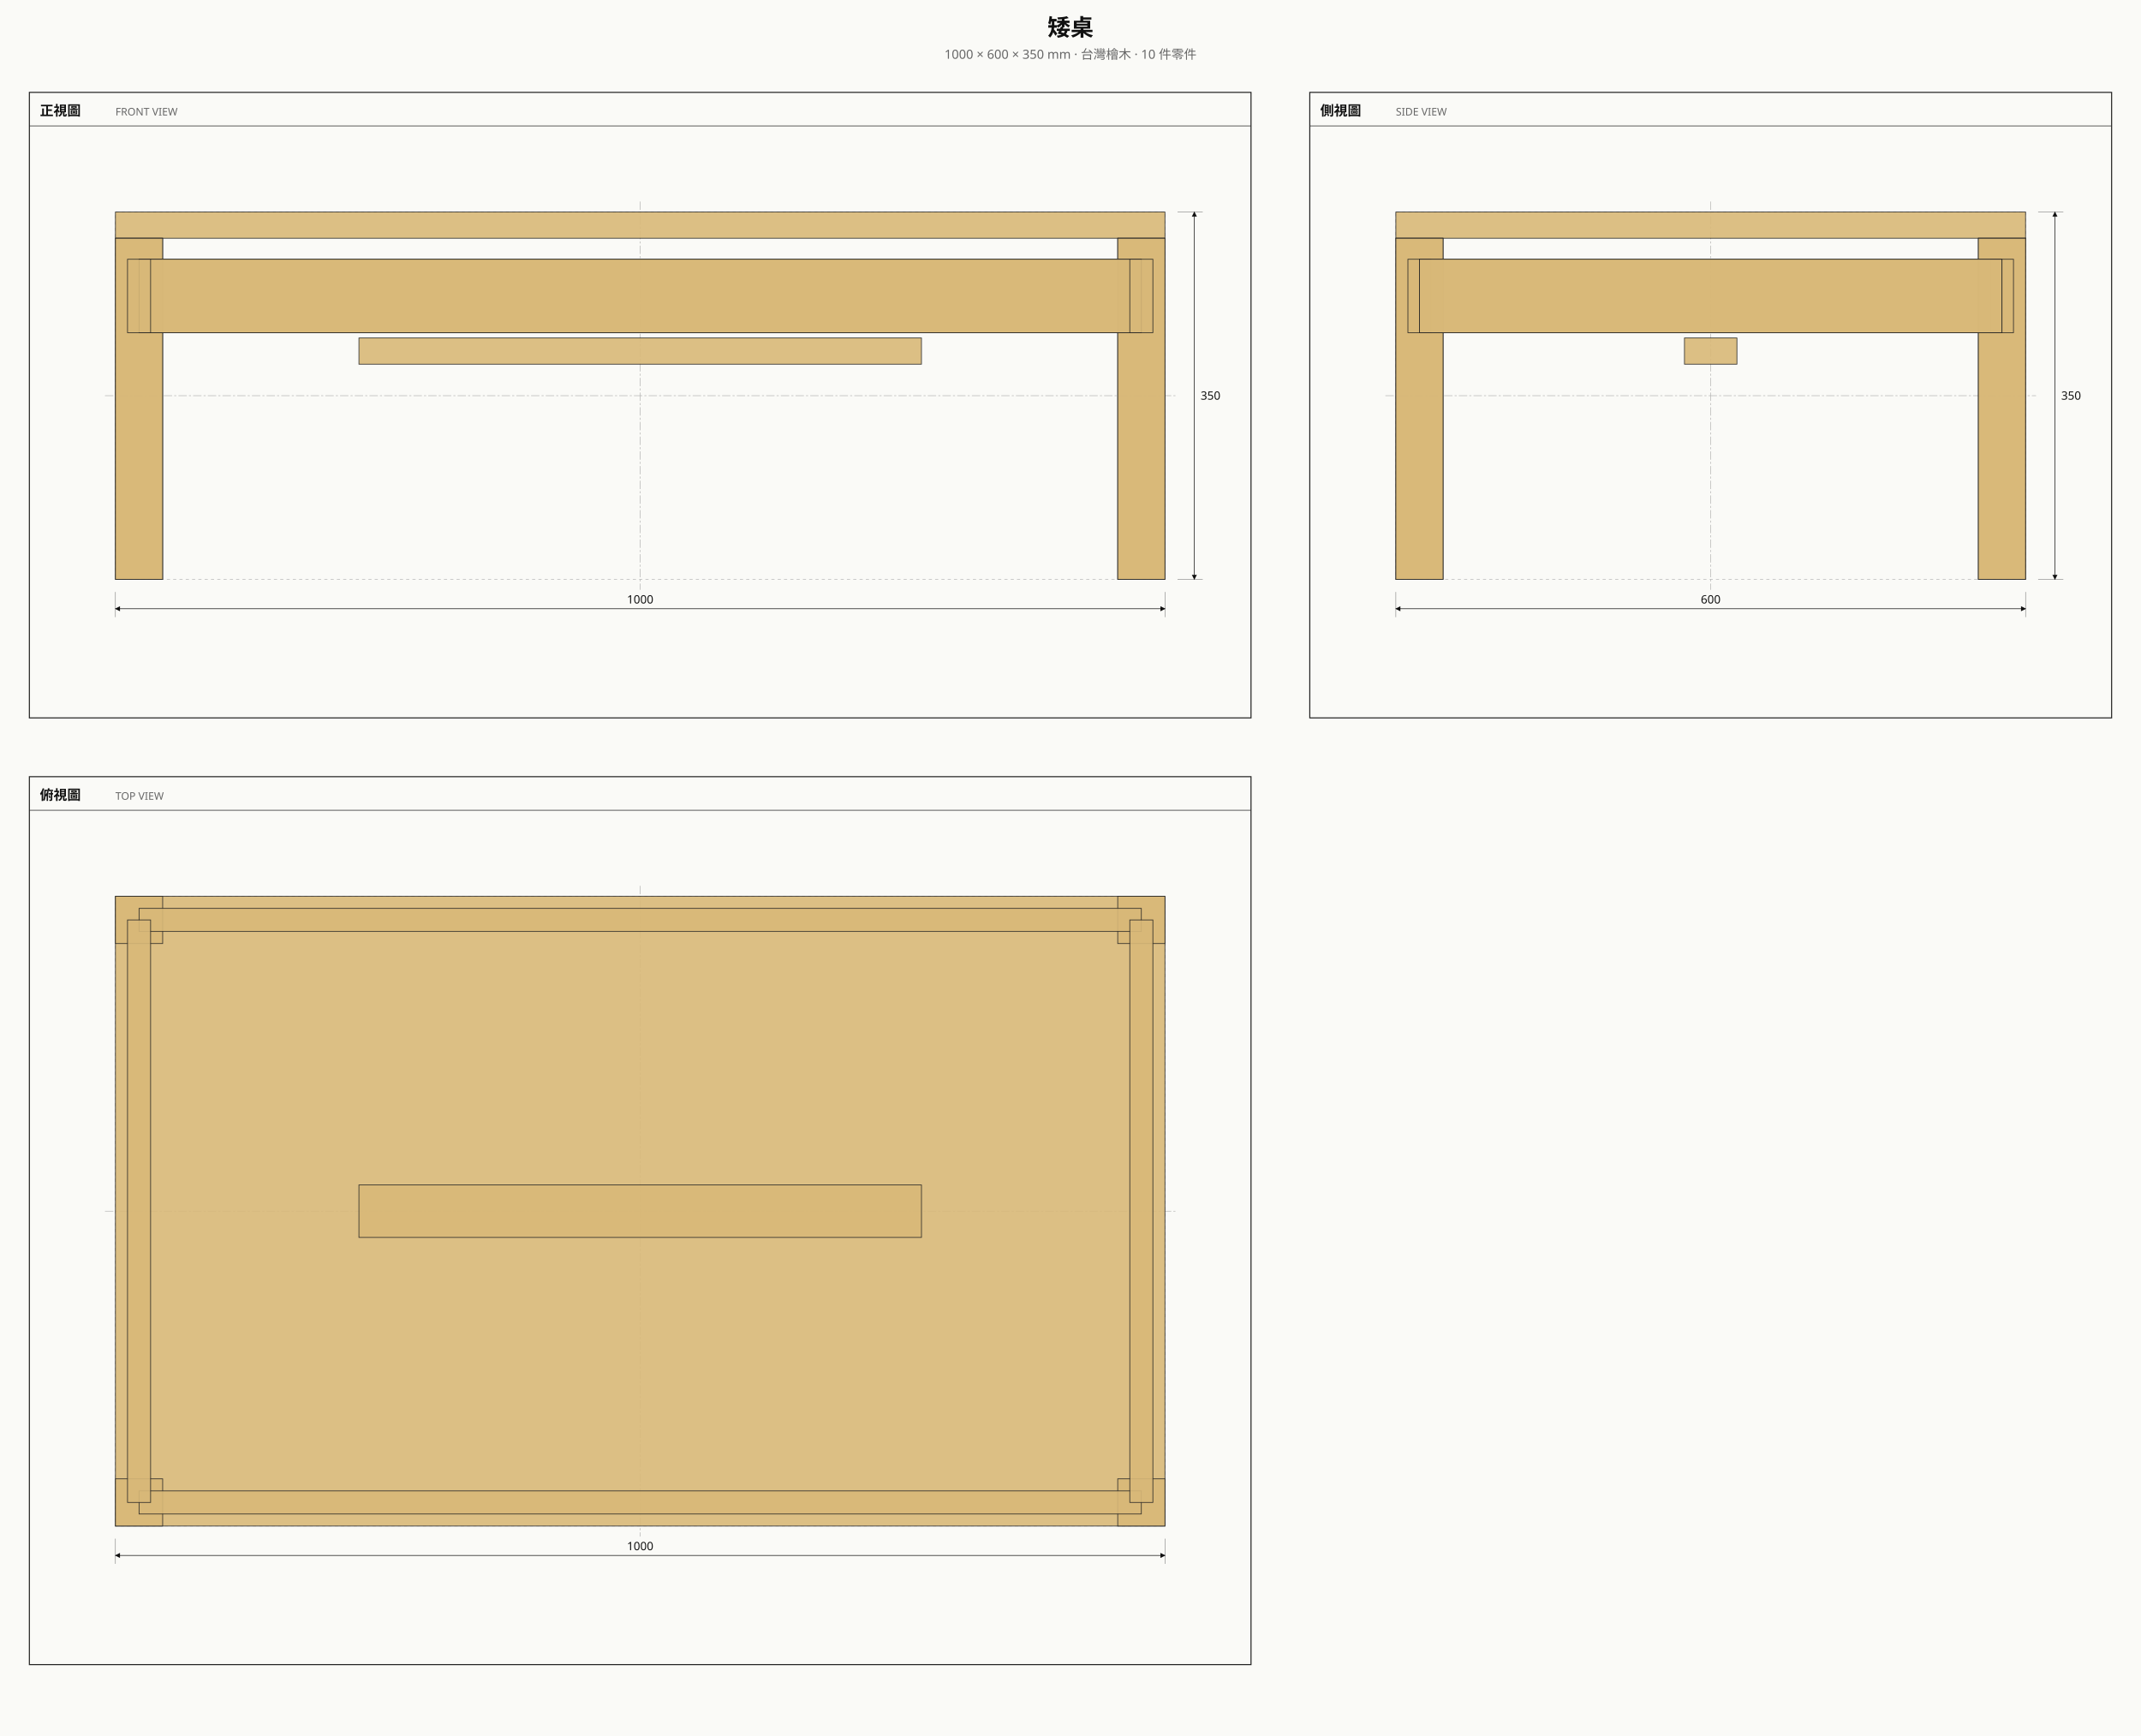
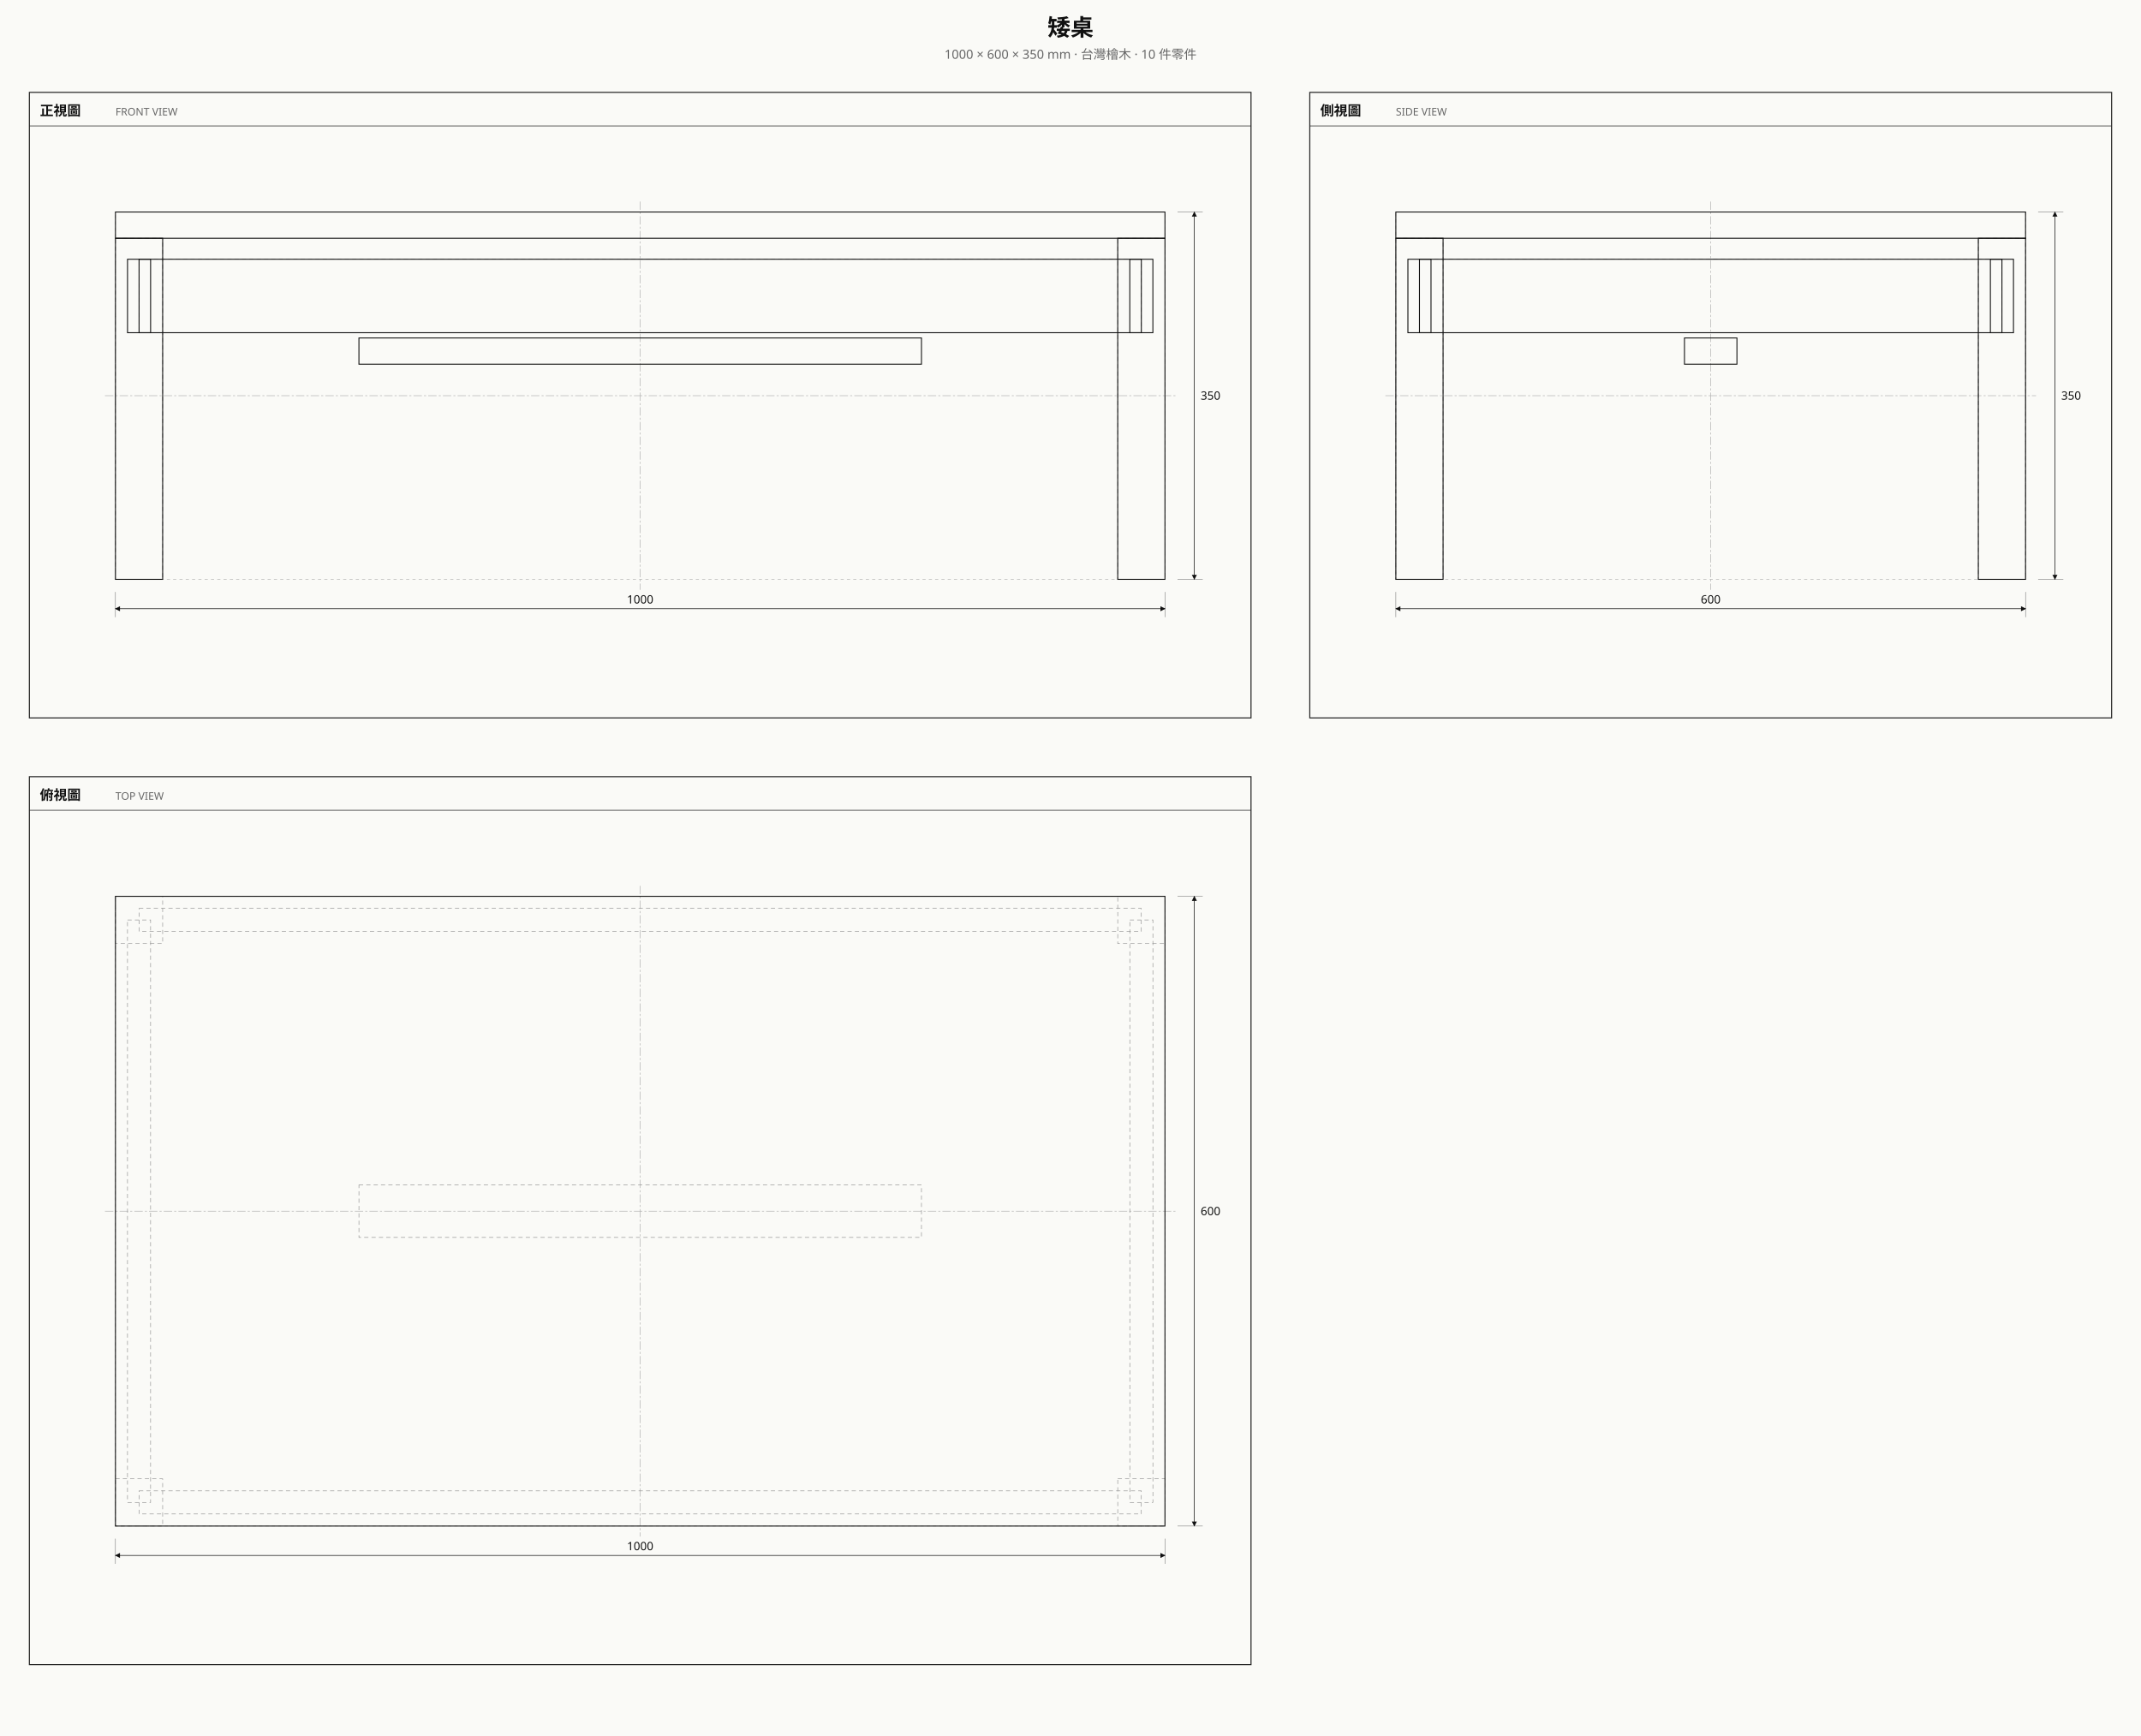
<svg xmlns="http://www.w3.org/2000/svg" viewBox="-20 -10 2040 1654" width="2040">
  <defs>
    <marker id="arr-front" viewBox="0 0 10 10" refX="9" refY="5" markerWidth="8" markerHeight="8" orient="auto-start-reverse">
      <path d="M 0 0 L 10 5 L 0 10 z" fill="#111" />
    </marker>
    <marker id="arr-side" viewBox="0 0 10 10" refX="9" refY="5" markerWidth="8" markerHeight="8" orient="auto-start-reverse">
      <path d="M 0 0 L 10 5 L 0 10 z" fill="#111" />
    </marker>
    <marker id="arr-top" viewBox="0 0 10 10" refX="9" refY="5" markerWidth="8" markerHeight="8" orient="auto-start-reverse">
      <path d="M 0 0 L 10 5 L 0 10 z" fill="#111" />
    </marker>
  </defs>
  <rect x="-20" y="-10" width="2040" height="1654" fill="#fafaf7" />
  <text x="1000" y="24" text-anchor="middle" font-size="22" font-weight="700" fill="#111" font-family="sans-serif">矮桌</text>
  <text x="1000" y="46" text-anchor="middle" font-size="12" fill="#666" font-family="sans-serif">1000 × 600 × 350 mm · 台灣檜木 · 10 件零件</text>
  <g transform="translate(0, 70)">
    <g transform="translate(590.0, 472.0)">
      <rect x="-582.0" y="-464.0" width="1164.0" height="596.0" fill="none" stroke="#222" stroke-width="1" />
      <line x1="-582.0" y1="-432.0" x2="582.0" y2="-432.0" stroke="#222" stroke-width="0.6" />
      <text x="-572.0" y="-442.0" font-size="13" font-weight="700" fill="#111" font-family="sans-serif">正視圖</text>
      <text x="-500.0" y="-442.0" font-size="10" fill="#666" font-family="sans-serif">FRONT VIEW</text>
      <g stroke="#888" stroke-width="0.5" stroke-dasharray="8 2 2 2" opacity="0.7">
        <line x1="0" y1="-360.0" x2="0" y2="10.0" />
        <line x1="-510.0" y1="-175.0" x2="510.0" y2="-175.0" />
      </g>
      <rect x="-500.0" y="-350.0" width="1000.0" height="350.0" fill="none" stroke="#999" stroke-dasharray="3 3" stroke-width="0.5" opacity="0.8" />
-       <rect x="-500.0" y="-350.0" width="1000.0" height="25.0" fill="#d8b878" stroke="#222" stroke-width="0.7" opacity="0.9" />
-       <rect x="-500.0" y="-325.0" width="45.0" height="325.0" fill="#d8b878" stroke="#222" stroke-width="0.7" opacity="0.9" />
-       <rect x="455.0" y="-325.0" width="45.0" height="325.0" fill="#d8b878" stroke="#222" stroke-width="0.7" opacity="0.9" />
-       <rect x="-500.0" y="-325.0" width="45.0" height="325.0" fill="#d8b878" stroke="#222" stroke-width="0.7" opacity="0.9" />
-       <rect x="455.0" y="-325.0" width="45.0" height="325.0" fill="#d8b878" stroke="#222" stroke-width="0.7" opacity="0.9" />
-       <rect x="-477.5" y="-305.0" width="955.0" height="70.0" fill="#d8b878" stroke="#222" stroke-width="0.7" opacity="0.9" />
-       <rect x="-477.5" y="-305.0" width="955.0" height="70.0" fill="#d8b878" stroke="#222" stroke-width="0.7" opacity="0.9" />
-       <rect x="-488.5" y="-305.0" width="22.0" height="70.0" fill="#d8b878" stroke="#222" stroke-width="0.7" opacity="0.9" />
-       <rect x="466.5" y="-305.0" width="22.0" height="70.0" fill="#d8b878" stroke="#222" stroke-width="0.7" opacity="0.9" />
-       <rect x="-268.0" y="-230.0" width="536.0" height="25.0" fill="#d8b878" stroke="#222" stroke-width="0.7" opacity="0.9" />
+       <rect x="-477.5" y="-305.0" width="955.0" height="70.0" fill="none" stroke="#888" stroke-width="0.5" stroke-dasharray="4 3" />
+       <rect x="-500.0" y="-325.0" width="45.0" height="325.0" fill="none" stroke="#888" stroke-width="0.5" stroke-dasharray="4 3" />
+       <rect x="455.0" y="-325.0" width="45.0" height="325.0" fill="none" stroke="#888" stroke-width="0.5" stroke-dasharray="4 3" />
+       <rect x="-268.0" y="-230.0" width="536.0" height="25.0" fill="none" stroke="#111" stroke-width="0.9" />
+       <rect x="-488.5" y="-305.0" width="22.0" height="70.0" fill="none" stroke="#111" stroke-width="0.9" />
+       <rect x="466.5" y="-305.0" width="22.0" height="70.0" fill="none" stroke="#111" stroke-width="0.9" />
+       <rect x="-477.5" y="-305.0" width="955.0" height="70.0" fill="none" stroke="#111" stroke-width="0.9" />
+       <rect x="-500.0" y="-350.0" width="1000.0" height="25.0" fill="none" stroke="#111" stroke-width="0.9" />
+       <rect x="-500.0" y="-325.0" width="45.0" height="325.0" fill="none" stroke="#111" stroke-width="0.9" />
+       <rect x="455.0" y="-325.0" width="45.0" height="325.0" fill="none" stroke="#111" stroke-width="0.9" />
      <g stroke="#111" fill="#111" stroke-width="0.6" font-family="sans-serif">
        <line x1="-500.0" y1="12.0" x2="-500.0" y2="36.0" stroke-width="0.4" stroke="#666" />
        <line x1="500.0" y1="12.0" x2="500.0" y2="36.0" stroke-width="0.4" stroke="#666" />
        <line x1="-500.0" y1="28.0" x2="500.0" y2="28.0" marker-start="url(#arr-front)" marker-end="url(#arr-front)" />
        <text x="0" y="23.0" text-anchor="middle" font-size="11" stroke="none">1000</text>
      </g>
      <g stroke="#111" fill="#111" stroke-width="0.6" font-family="sans-serif">
        <line x1="512.0" y1="-350.0" x2="536.0" y2="-350.0" stroke-width="0.4" stroke="#666" />
-         <line x1="512.0" y1="0" x2="536.0" y2="0" stroke-width="0.4" stroke="#666" />
-         <line x1="528.0" y1="-350.0" x2="528.0" y2="0" marker-start="url(#arr-front)" marker-end="url(#arr-front)" />
+         <line x1="512.0" y1="0.0" x2="536.0" y2="0.0" stroke-width="0.4" stroke="#666" />
+         <line x1="528.0" y1="-350.0" x2="528.0" y2="0.0" marker-start="url(#arr-front)" marker-end="url(#arr-front)" />
        <text x="534.0" y="-175.0" text-anchor="start" dominant-baseline="middle" font-size="11" stroke="none">350</text>
      </g>
    </g>
    <g transform="translate(1220, 0)">
      <g transform="translate(390.0, 472.0)">
        <rect x="-382.0" y="-464.0" width="764.0" height="596.0" fill="none" stroke="#222" stroke-width="1" />
        <line x1="-382.0" y1="-432.0" x2="382.0" y2="-432.0" stroke="#222" stroke-width="0.6" />
        <text x="-372.0" y="-442.0" font-size="13" font-weight="700" fill="#111" font-family="sans-serif">側視圖</text>
        <text x="-300.0" y="-442.0" font-size="10" fill="#666" font-family="sans-serif">SIDE VIEW</text>
        <g stroke="#888" stroke-width="0.5" stroke-dasharray="8 2 2 2" opacity="0.7">
          <line x1="0" y1="-360.0" x2="0" y2="10.0" />
          <line x1="-310.0" y1="-175.0" x2="310.0" y2="-175.0" />
        </g>
        <rect x="-300.0" y="-350.0" width="600.0" height="350.0" fill="none" stroke="#999" stroke-dasharray="3 3" stroke-width="0.5" opacity="0.8" />
-         <rect x="-300.0" y="-350.0" width="600.0" height="25.0" fill="#d8b878" stroke="#222" stroke-width="0.7" opacity="0.9" />
-         <rect x="-300.0" y="-325.0" width="45.0" height="325.0" fill="#d8b878" stroke="#222" stroke-width="0.7" opacity="0.9" />
-         <rect x="-300.0" y="-325.0" width="45.0" height="325.0" fill="#d8b878" stroke="#222" stroke-width="0.7" opacity="0.9" />
-         <rect x="255.0" y="-325.0" width="45.0" height="325.0" fill="#d8b878" stroke="#222" stroke-width="0.7" opacity="0.9" />
-         <rect x="255.0" y="-325.0" width="45.0" height="325.0" fill="#d8b878" stroke="#222" stroke-width="0.7" opacity="0.9" />
-         <rect x="-288.5" y="-305.0" width="22.0" height="70.0" fill="#d8b878" stroke="#222" stroke-width="0.7" opacity="0.9" />
-         <rect x="266.5" y="-305.0" width="22.0" height="70.0" fill="#d8b878" stroke="#222" stroke-width="0.7" opacity="0.9" />
-         <rect x="-277.5" y="-305.0" width="555.0" height="70.0" fill="#d8b878" stroke="#222" stroke-width="0.7" opacity="0.9" />
-         <rect x="-277.5" y="-305.0" width="555.0" height="70.0" fill="#d8b878" stroke="#222" stroke-width="0.7" opacity="0.9" />
-         <rect x="-25.0" y="-230.0" width="50.0" height="25.0" fill="#d8b878" stroke="#222" stroke-width="0.7" opacity="0.9" />
+         <rect x="-277.5" y="-305.0" width="555.0" height="70.0" fill="none" stroke="#888" stroke-width="0.5" stroke-dasharray="4 3" />
+         <rect x="-300.0" y="-325.0" width="45.0" height="325.0" fill="none" stroke="#888" stroke-width="0.5" stroke-dasharray="4 3" />
+         <rect x="255.0" y="-325.0" width="45.0" height="325.0" fill="none" stroke="#888" stroke-width="0.5" stroke-dasharray="4 3" />
+         <rect x="-25.0" y="-230.0" width="50.0" height="25.0" fill="none" stroke="#111" stroke-width="0.9" />
+         <rect x="-288.5" y="-305.0" width="22.0" height="70.0" fill="none" stroke="#111" stroke-width="0.9" />
+         <rect x="266.5" y="-305.0" width="22.0" height="70.0" fill="none" stroke="#111" stroke-width="0.9" />
+         <rect x="-277.5" y="-305.0" width="555.0" height="70.0" fill="none" stroke="#111" stroke-width="0.9" />
+         <rect x="-300.0" y="-350.0" width="600.0" height="25.0" fill="none" stroke="#111" stroke-width="0.9" />
+         <rect x="-300.0" y="-325.0" width="45.0" height="325.0" fill="none" stroke="#111" stroke-width="0.9" />
+         <rect x="255.0" y="-325.0" width="45.0" height="325.0" fill="none" stroke="#111" stroke-width="0.9" />
        <g stroke="#111" fill="#111" stroke-width="0.6" font-family="sans-serif">
          <line x1="-300.0" y1="12.0" x2="-300.0" y2="36.0" stroke-width="0.4" stroke="#666" />
          <line x1="300.0" y1="12.0" x2="300.0" y2="36.0" stroke-width="0.4" stroke="#666" />
          <line x1="-300.0" y1="28.0" x2="300.0" y2="28.0" marker-start="url(#arr-side)" marker-end="url(#arr-side)" />
          <text x="0" y="23.0" text-anchor="middle" font-size="11" stroke="none">600</text>
        </g>
        <g stroke="#111" fill="#111" stroke-width="0.6" font-family="sans-serif">
          <line x1="312.0" y1="-350.0" x2="336.0" y2="-350.0" stroke-width="0.4" stroke="#666" />
-           <line x1="312.0" y1="0" x2="336.0" y2="0" stroke-width="0.4" stroke="#666" />
-           <line x1="328.0" y1="-350.0" x2="328.0" y2="0" marker-start="url(#arr-side)" marker-end="url(#arr-side)" />
+           <line x1="312.0" y1="0.0" x2="336.0" y2="0.0" stroke-width="0.4" stroke="#666" />
+           <line x1="328.0" y1="-350.0" x2="328.0" y2="0.0" marker-start="url(#arr-side)" marker-end="url(#arr-side)" />
          <text x="334.0" y="-175.0" text-anchor="start" dominant-baseline="middle" font-size="11" stroke="none">350</text>
        </g>
      </g>
    </g>
    <g transform="translate(0, 652)">
      <g transform="translate(590.0, 422.0)">
        <rect x="-582.0" y="-414.0" width="1164.0" height="846.0" fill="none" stroke="#222" stroke-width="1" />
        <line x1="-582.0" y1="-382.0" x2="582.0" y2="-382.0" stroke="#222" stroke-width="0.6" />
        <text x="-572.0" y="-392.0" font-size="13" font-weight="700" fill="#111" font-family="sans-serif">俯視圖</text>
        <text x="-500.0" y="-392.0" font-size="10" fill="#666" font-family="sans-serif">TOP VIEW</text>
        <g stroke="#888" stroke-width="0.5" stroke-dasharray="8 2 2 2" opacity="0.7">
          <line x1="0" y1="-310.0" x2="0" y2="310.0" />
          <line x1="-510.0" y1="0.0" x2="510.0" y2="0.0" />
        </g>
        <rect x="-500.0" y="-300.0" width="1000.0" height="600.0" fill="none" stroke="#999" stroke-dasharray="3 3" stroke-width="0.5" opacity="0.8" />
-         <rect x="-500.0" y="-300.0" width="1000.0" height="600.0" fill="#d8b878" stroke="#222" stroke-width="0.7" opacity="0.9" />
-         <rect x="-500.0" y="-300.0" width="45.0" height="45.0" fill="#d8b878" stroke="#222" stroke-width="0.7" opacity="0.9" />
-         <rect x="455.0" y="-300.0" width="45.0" height="45.0" fill="#d8b878" stroke="#222" stroke-width="0.7" opacity="0.9" />
-         <rect x="-500.0" y="255.0" width="45.0" height="45.0" fill="#d8b878" stroke="#222" stroke-width="0.7" opacity="0.9" />
-         <rect x="455.0" y="255.0" width="45.0" height="45.0" fill="#d8b878" stroke="#222" stroke-width="0.7" opacity="0.9" />
-         <rect x="-477.5" y="-288.5" width="955.0" height="22.0" fill="#d8b878" stroke="#222" stroke-width="0.7" opacity="0.9" />
-         <rect x="-477.5" y="266.5" width="955.0" height="22.0" fill="#d8b878" stroke="#222" stroke-width="0.7" opacity="0.9" />
-         <rect x="-488.5" y="-277.5" width="22.0" height="555.0" fill="#d8b878" stroke="#222" stroke-width="0.7" opacity="0.9" />
-         <rect x="466.5" y="-277.5" width="22.0" height="555.0" fill="#d8b878" stroke="#222" stroke-width="0.7" opacity="0.9" />
-         <rect x="-268.0" y="-25.0" width="536.0" height="50.0" fill="#d8b878" stroke="#222" stroke-width="0.7" opacity="0.9" />
+         <rect x="-268.0" y="-25.0" width="536.0" height="50.0" fill="none" stroke="#888" stroke-width="0.5" stroke-dasharray="4 3" />
+         <rect x="-477.5" y="-288.5" width="955.0" height="22.0" fill="none" stroke="#888" stroke-width="0.5" stroke-dasharray="4 3" />
+         <rect x="-477.5" y="266.5" width="955.0" height="22.0" fill="none" stroke="#888" stroke-width="0.5" stroke-dasharray="4 3" />
+         <rect x="-488.5" y="-277.5" width="22.0" height="555.0" fill="none" stroke="#888" stroke-width="0.5" stroke-dasharray="4 3" />
+         <rect x="466.5" y="-277.5" width="22.0" height="555.0" fill="none" stroke="#888" stroke-width="0.5" stroke-dasharray="4 3" />
+         <rect x="-500.0" y="-300.0" width="45.0" height="45.0" fill="none" stroke="#888" stroke-width="0.5" stroke-dasharray="4 3" />
+         <rect x="455.0" y="-300.0" width="45.0" height="45.0" fill="none" stroke="#888" stroke-width="0.5" stroke-dasharray="4 3" />
+         <rect x="-500.0" y="255.0" width="45.0" height="45.0" fill="none" stroke="#888" stroke-width="0.5" stroke-dasharray="4 3" />
+         <rect x="455.0" y="255.0" width="45.0" height="45.0" fill="none" stroke="#888" stroke-width="0.5" stroke-dasharray="4 3" />
+         <rect x="-500.0" y="-300.0" width="1000.0" height="600.0" fill="none" stroke="#111" stroke-width="0.9" />
        <g stroke="#111" fill="#111" stroke-width="0.6" font-family="sans-serif">
          <line x1="-500.0" y1="312.0" x2="-500.0" y2="336.0" stroke-width="0.4" stroke="#666" />
          <line x1="500.0" y1="312.0" x2="500.0" y2="336.0" stroke-width="0.4" stroke="#666" />
          <line x1="-500.0" y1="328.0" x2="500.0" y2="328.0" marker-start="url(#arr-top)" marker-end="url(#arr-top)" />
          <text x="0" y="323.0" text-anchor="middle" font-size="11" stroke="none">1000</text>
        </g>
+         <g stroke="#111" fill="#111" stroke-width="0.6" font-family="sans-serif">
+           <line x1="512.0" y1="-300.0" x2="536.0" y2="-300.0" stroke-width="0.4" stroke="#666" />
+           <line x1="512.0" y1="300.0" x2="536.0" y2="300.0" stroke-width="0.4" stroke="#666" />
+           <line x1="528.0" y1="-300.0" x2="528.0" y2="300.0" marker-start="url(#arr-top)" marker-end="url(#arr-top)" />
+           <text x="534.0" y="0.0" text-anchor="start" dominant-baseline="middle" font-size="11" stroke="none">600</text>
+         </g>
      </g>
    </g>
  </g>
</svg>
